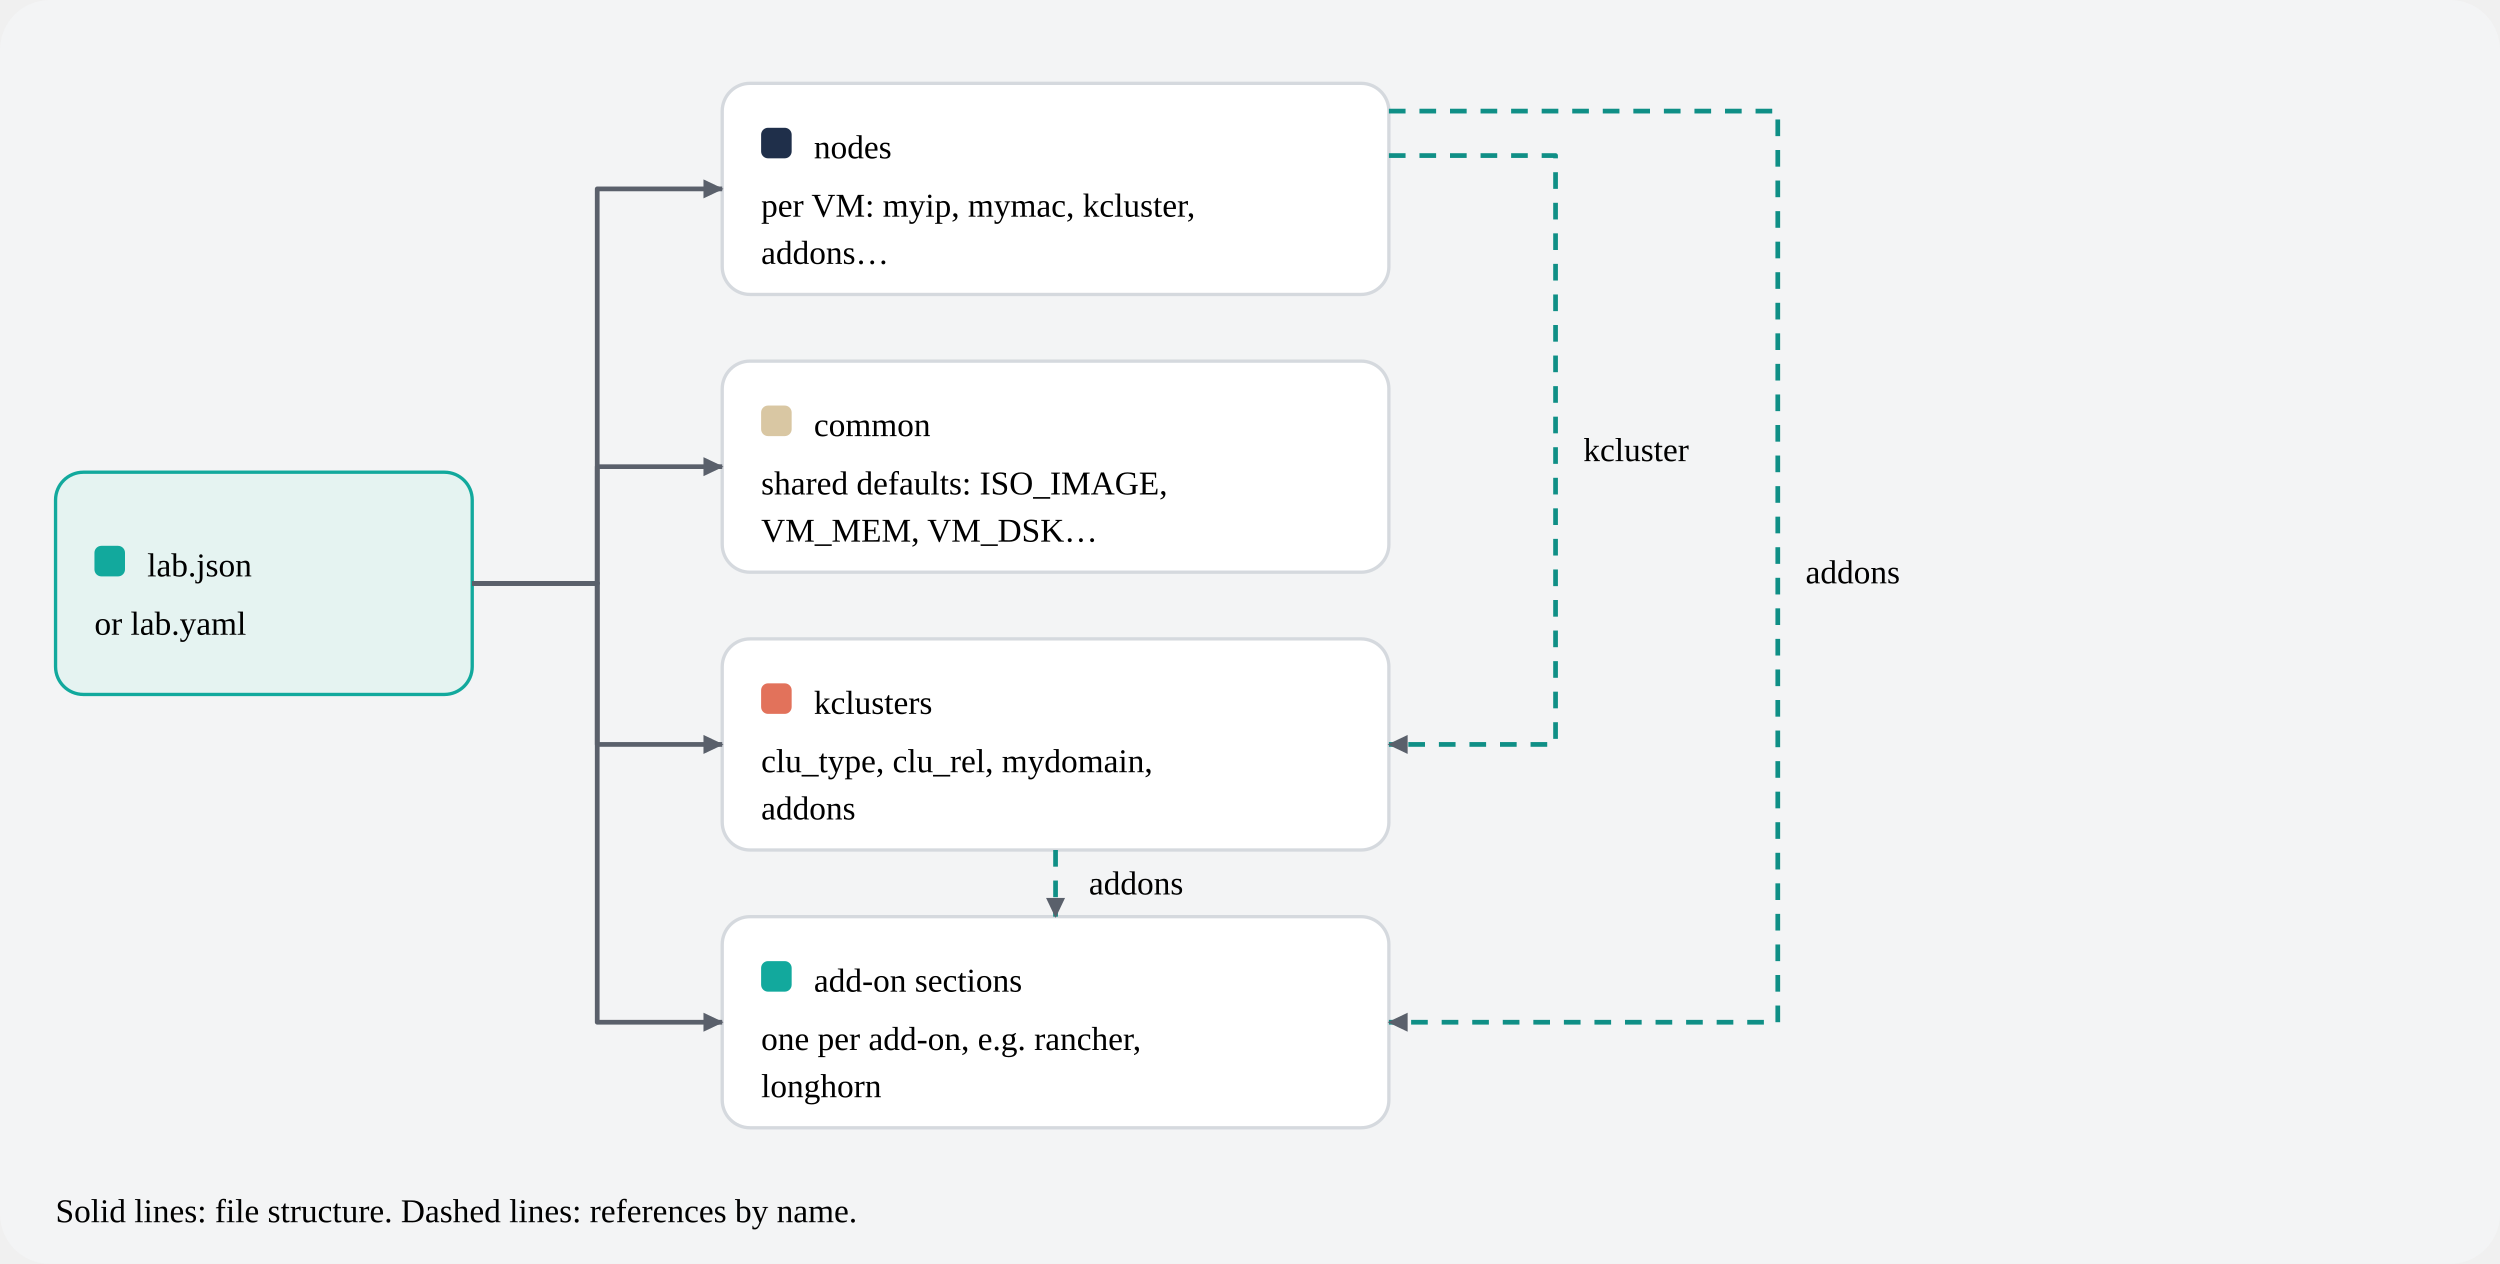
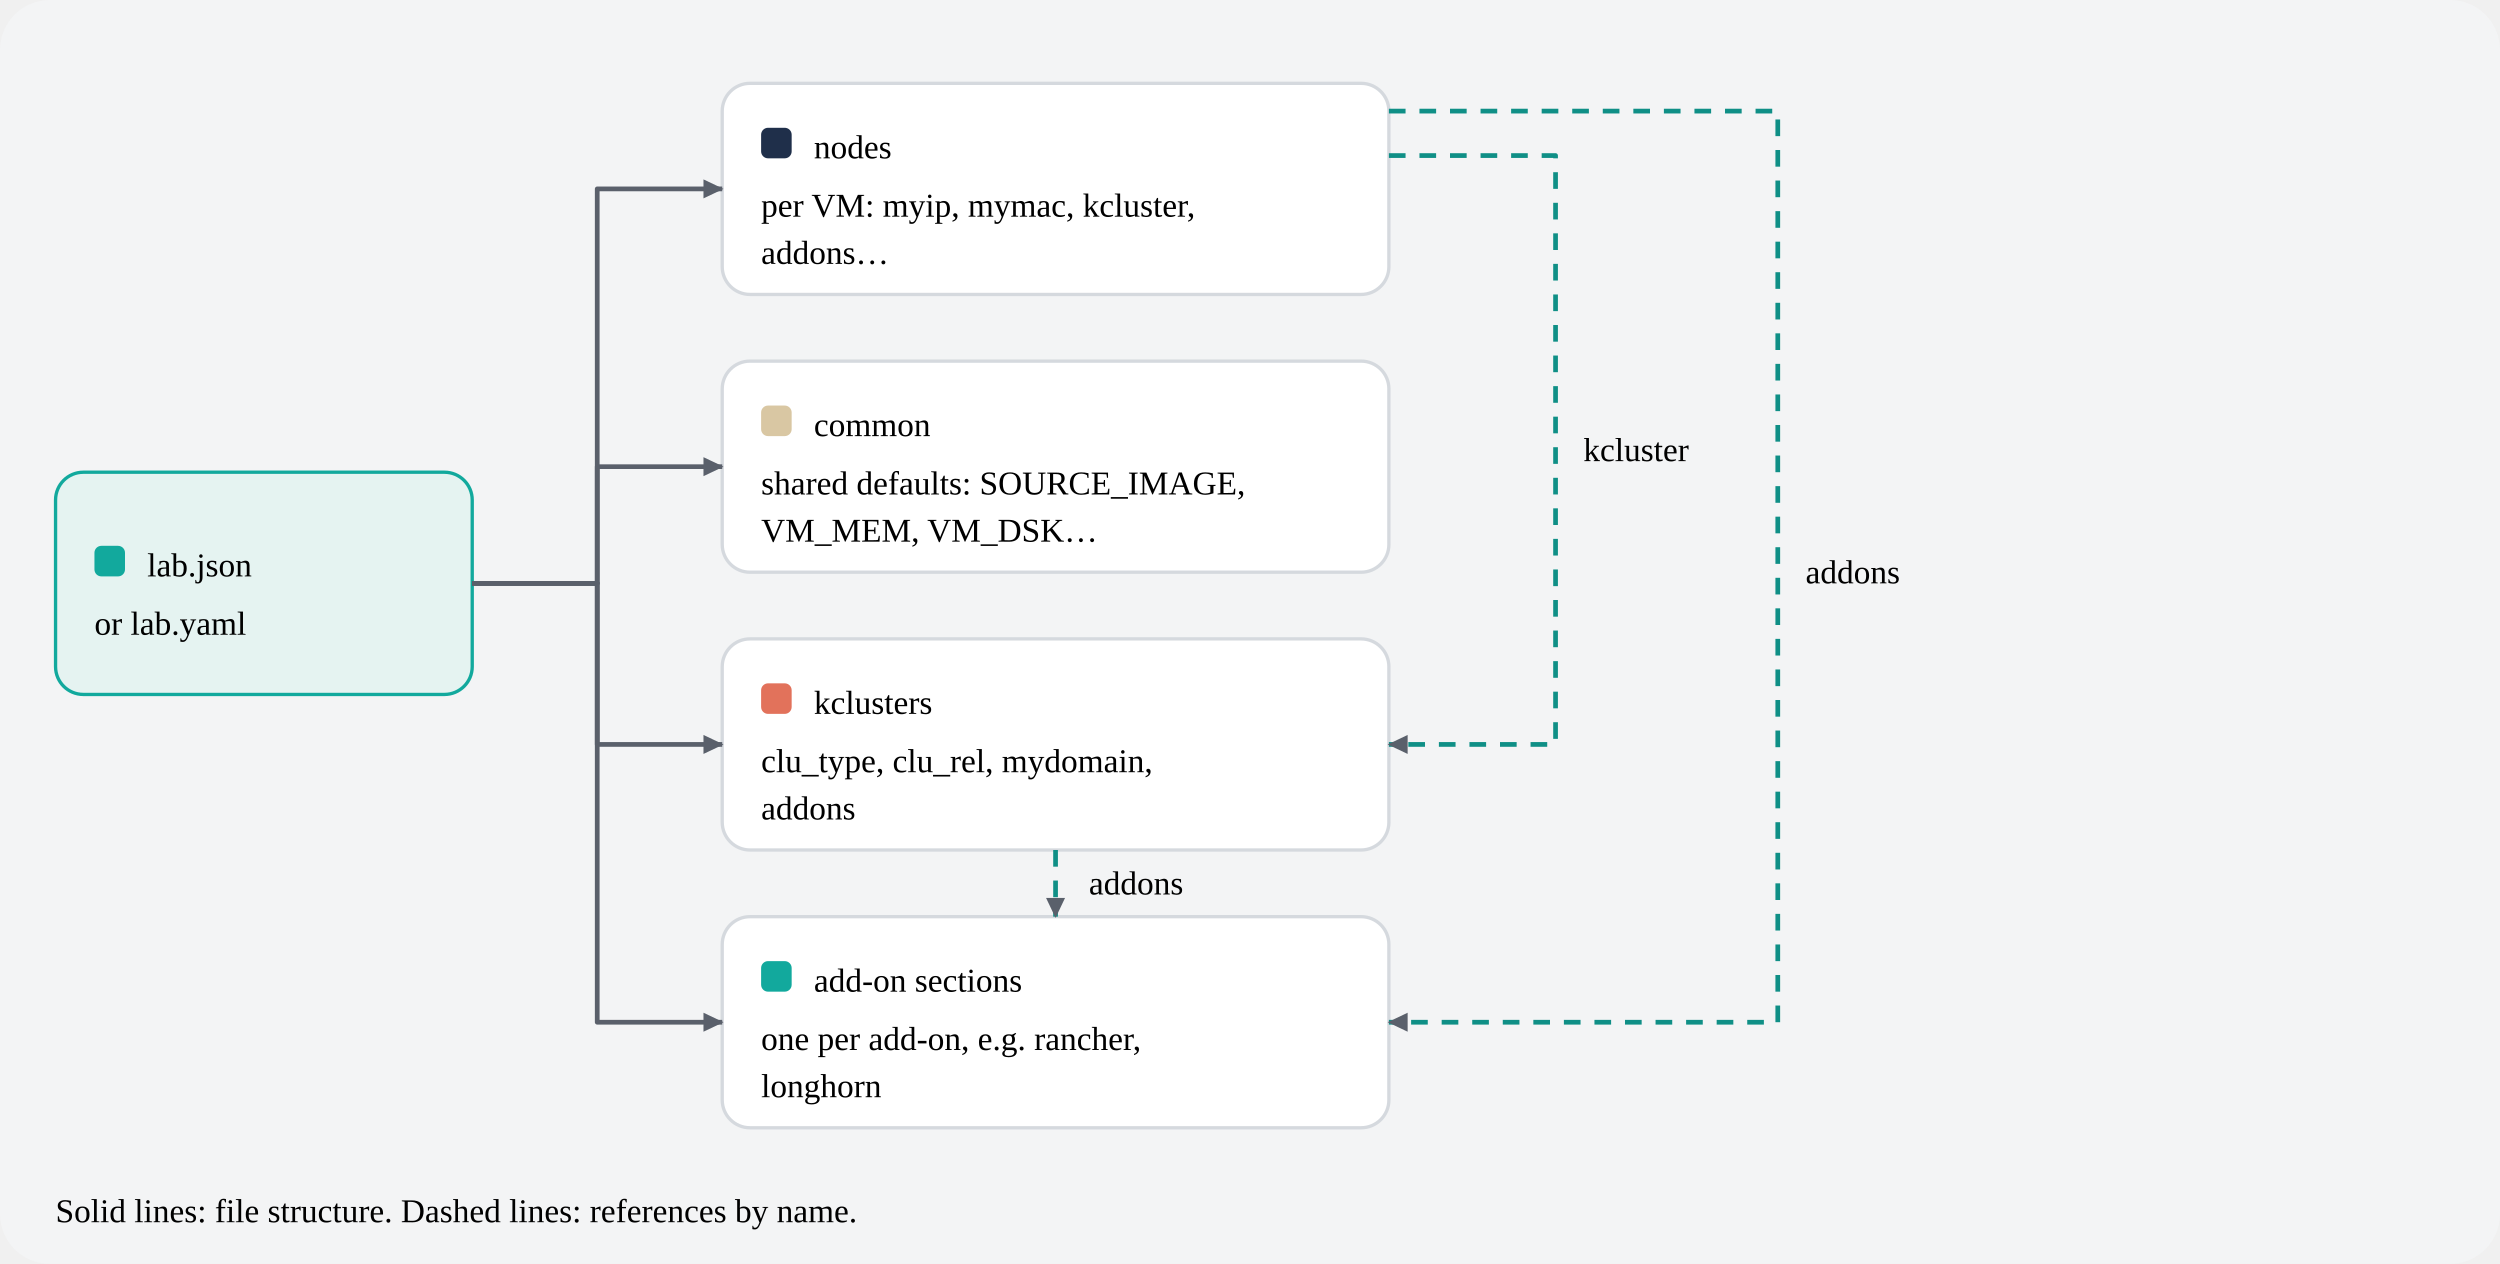
<svg xmlns="http://www.w3.org/2000/svg" viewBox="0 0 900 455" width="900" height="455" role="img" aria-label="Lab definition format: lab.json contains nodes, common, kclusters and add-on sections that reference each other">
  <defs>
    <marker id="ah" viewBox="0 0 10 10" refX="8.5" refY="5" markerWidth="9" markerHeight="9" markerUnits="userSpaceOnUse" orient="auto-start-reverse">
      <path d="M1 1.2 L9 5 L1 8.8 Z" fill="#5a606b" />
    </marker>
  </defs>
  <rect width="900" height="455" rx="18" fill="#f3f4f5" />
  <g>
    <rect x="20" y="170" width="150" height="80" rx="10" fill="#e5f3f1" stroke="#12a99d" stroke-width="1.2" />
    <rect x="34" y="196.5" width="11" height="11" rx="2.5" fill="#12a99d" />
    <text x="53" y="207.5" class="h">lab.json</text>
    <text x="34" y="228.5" class="s" text-anchor="start">or lab.yaml</text>
  </g>
  <g>
    <rect x="260" y="30" width="240" height="76" rx="10" fill="#ffffff" stroke="#d5d9de" stroke-width="1.2" />
    <rect x="274" y="46" width="11" height="11" rx="2.5" fill="#1f2f4a" />
    <text x="293" y="57" class="h">nodes</text>
    <text x="274" y="78" class="s" text-anchor="start">per VM: myip, mymac, kcluster,</text>
    <text x="274" y="95" class="s" text-anchor="start">addons…</text>
  </g>
  <path d="M170 210 H215 V68 H260" fill="none" stroke="#5a606b" stroke-width="1.7" stroke-linejoin="round" marker-end="url(#ah)" />
  <g>
    <rect x="260" y="130" width="240" height="76" rx="10" fill="#ffffff" stroke="#d5d9de" stroke-width="1.2" />
    <rect x="274" y="146" width="11" height="11" rx="2.5" fill="#d9c7a3" />
    <text x="293" y="157" class="h">common</text>
-     <text x="274" y="178" class="s" text-anchor="start">shared defaults: ISO_IMAGE,</text>
+     <text x="274" y="178" class="s" text-anchor="start">shared defaults: SOURCE_IMAGE,</text>
    <text x="274" y="195" class="s" text-anchor="start">VM_MEM, VM_DSK…</text>
  </g>
  <path d="M170 210 H215 V168 H260" fill="none" stroke="#5a606b" stroke-width="1.7" stroke-linejoin="round" marker-end="url(#ah)" />
  <g>
    <rect x="260" y="230" width="240" height="76" rx="10" fill="#ffffff" stroke="#d5d9de" stroke-width="1.2" />
    <rect x="274" y="246" width="11" height="11" rx="2.5" fill="#e2725b" />
    <text x="293" y="257" class="h">kclusters</text>
    <text x="274" y="278" class="s" text-anchor="start">clu_type, clu_rel, mydomain,</text>
    <text x="274" y="295" class="s" text-anchor="start">addons</text>
  </g>
  <path d="M170 210 H215 V268 H260" fill="none" stroke="#5a606b" stroke-width="1.7" stroke-linejoin="round" marker-end="url(#ah)" />
  <g>
    <rect x="260" y="330" width="240" height="76" rx="10" fill="#ffffff" stroke="#d5d9de" stroke-width="1.2" />
    <rect x="274" y="346" width="11" height="11" rx="2.5" fill="#12a99d" />
    <text x="293" y="357" class="h">add-on sections</text>
    <text x="274" y="378" class="s" text-anchor="start">one per add-on, e.g. rancher,</text>
    <text x="274" y="395" class="s" text-anchor="start">longhorn</text>
  </g>
  <path d="M170 210 H215 V368 H260" fill="none" stroke="#5a606b" stroke-width="1.7" stroke-linejoin="round" marker-end="url(#ah)" />
  <path d="M500 56 H560 V268 H500" fill="none" stroke="#0f8f86" stroke-width="1.7" stroke-linejoin="round" stroke-dasharray="6 5" marker-end="url(#ah)" />
  <text x="570" y="166" class="l" text-anchor="start">kcluster</text>
  <path d="M380 306 V330" fill="none" stroke="#0f8f86" stroke-width="1.7" stroke-linejoin="round" stroke-dasharray="6 5" marker-end="url(#ah)" />
  <text x="392" y="322" class="l" text-anchor="start">addons</text>
  <path d="M500 40 H640 V368 H500" fill="none" stroke="#0f8f86" stroke-width="1.7" stroke-linejoin="round" stroke-dasharray="6 5" marker-end="url(#ah)" />
  <text x="650" y="210" class="l" text-anchor="start">addons</text>
  <text x="20" y="440" class="s" text-anchor="start">Solid lines: file structure. Dashed lines: references by name.</text>
</svg>
